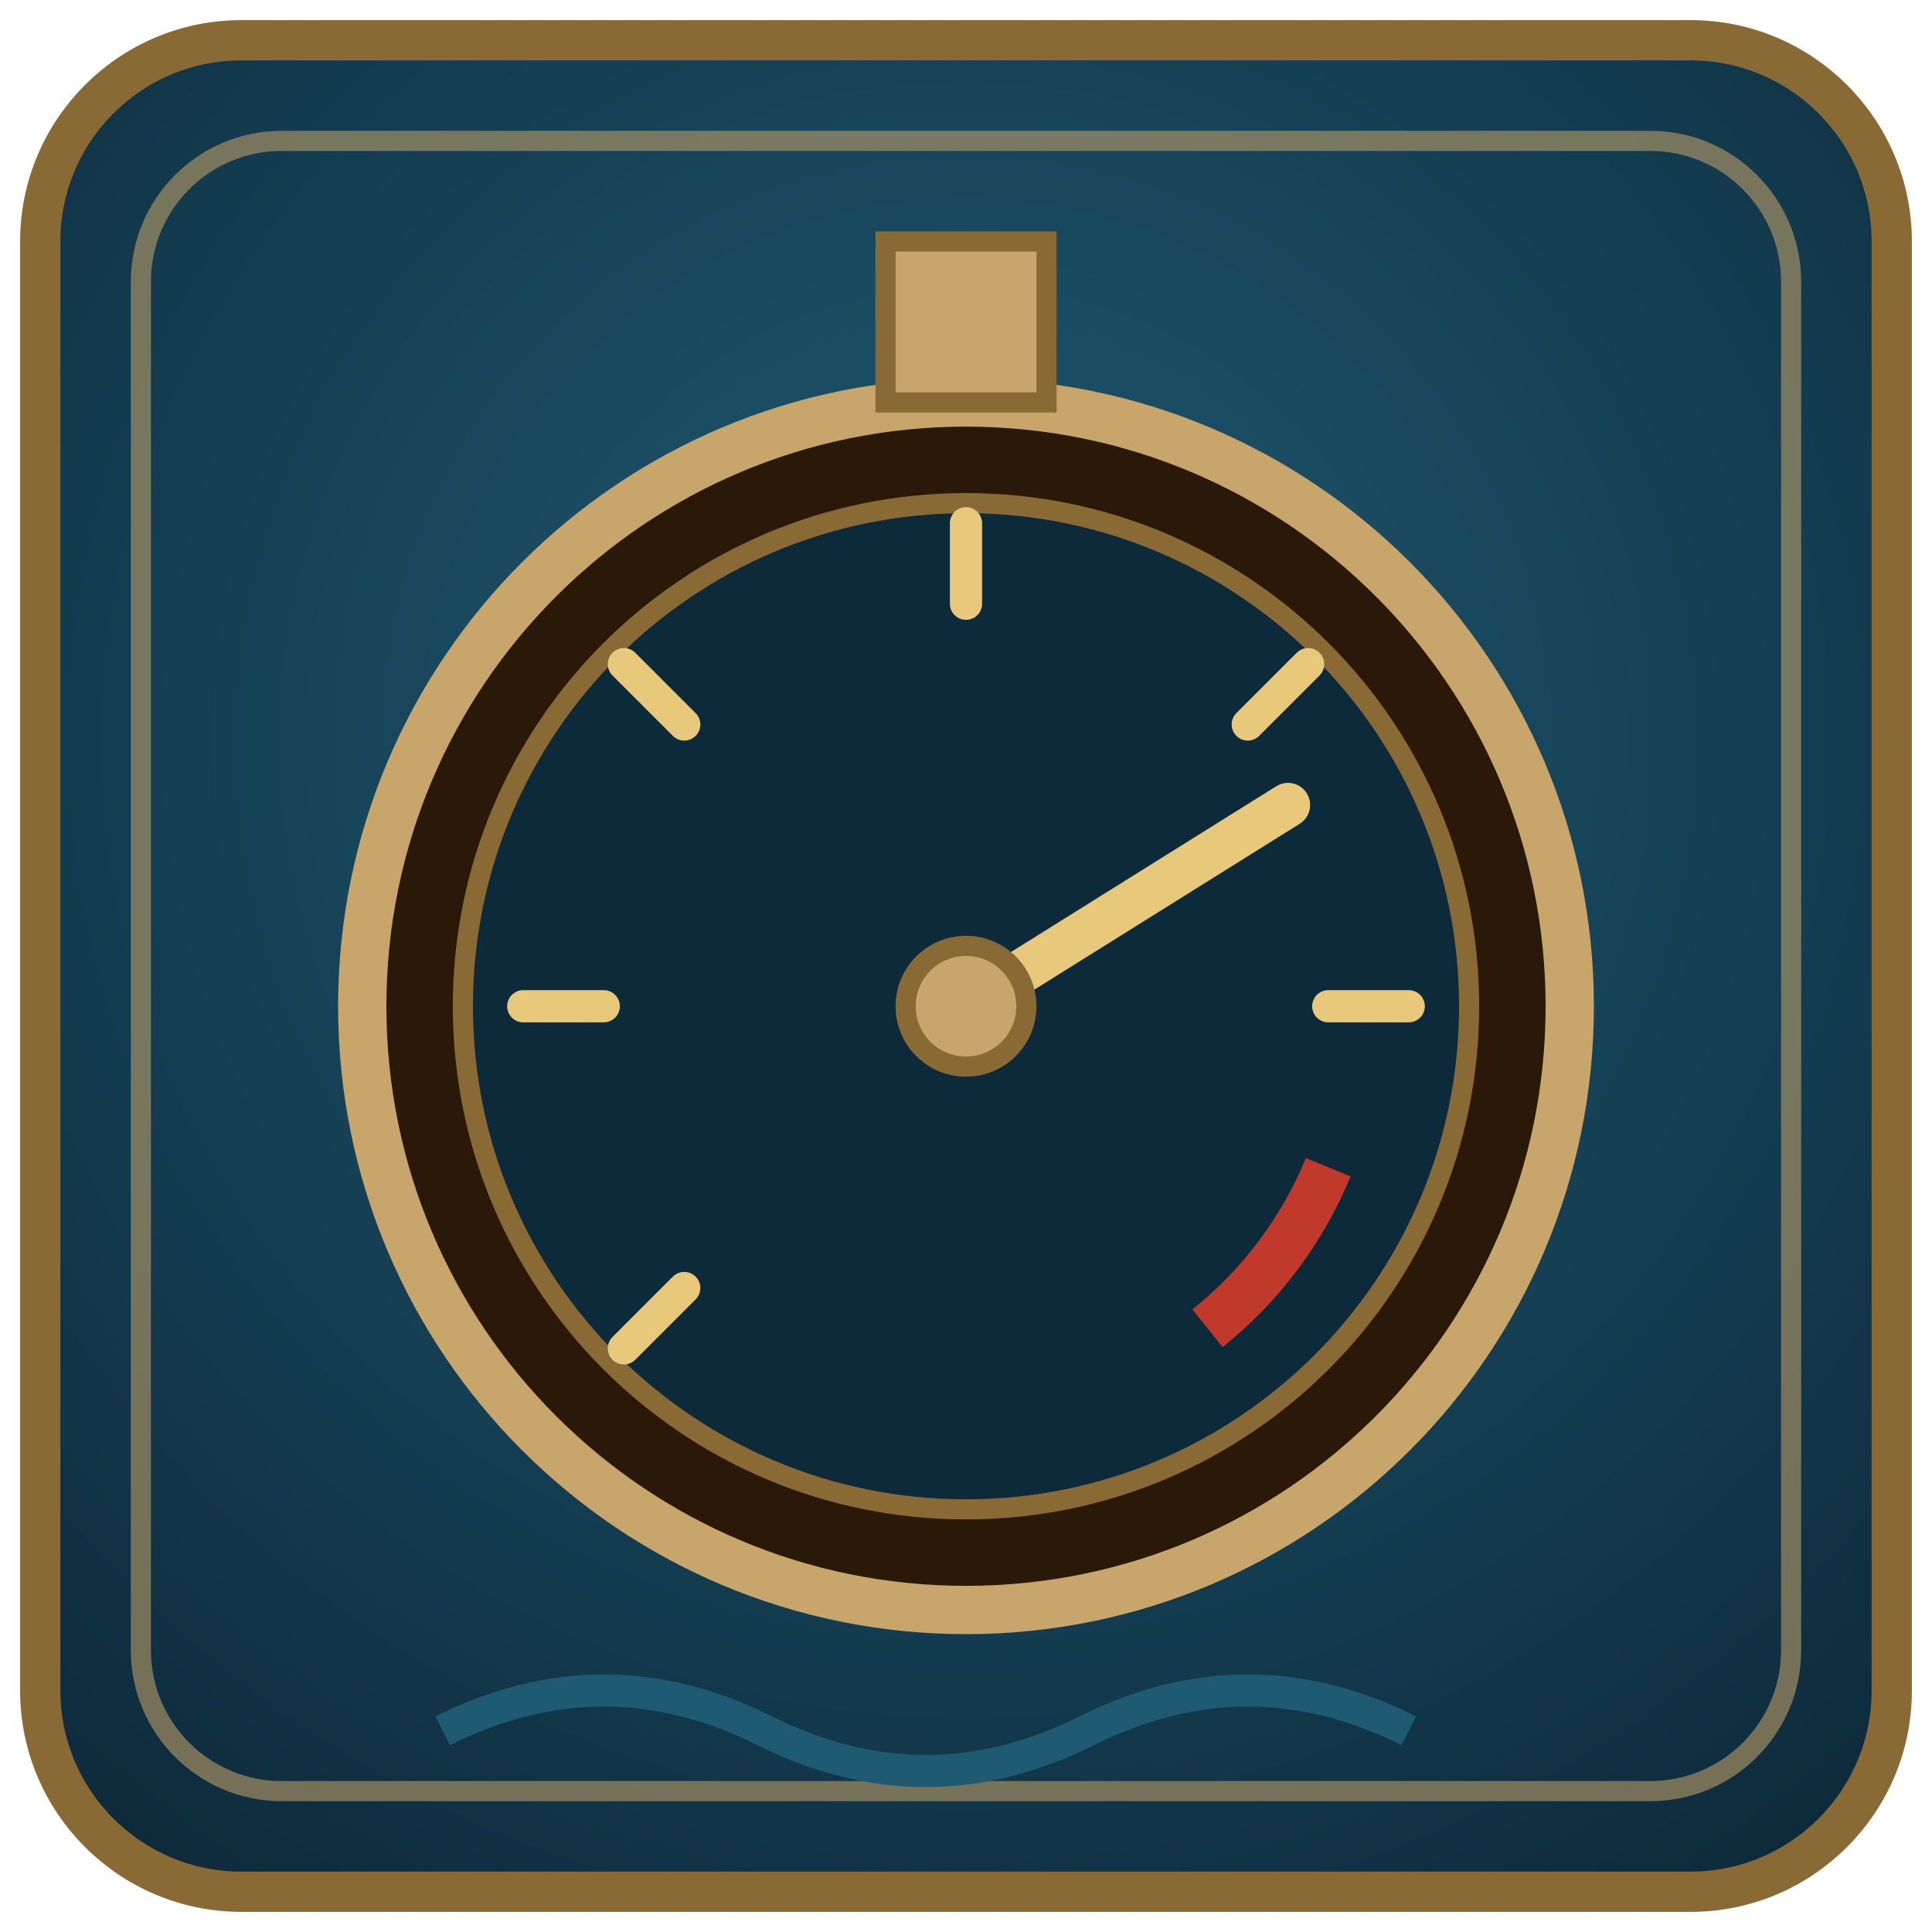
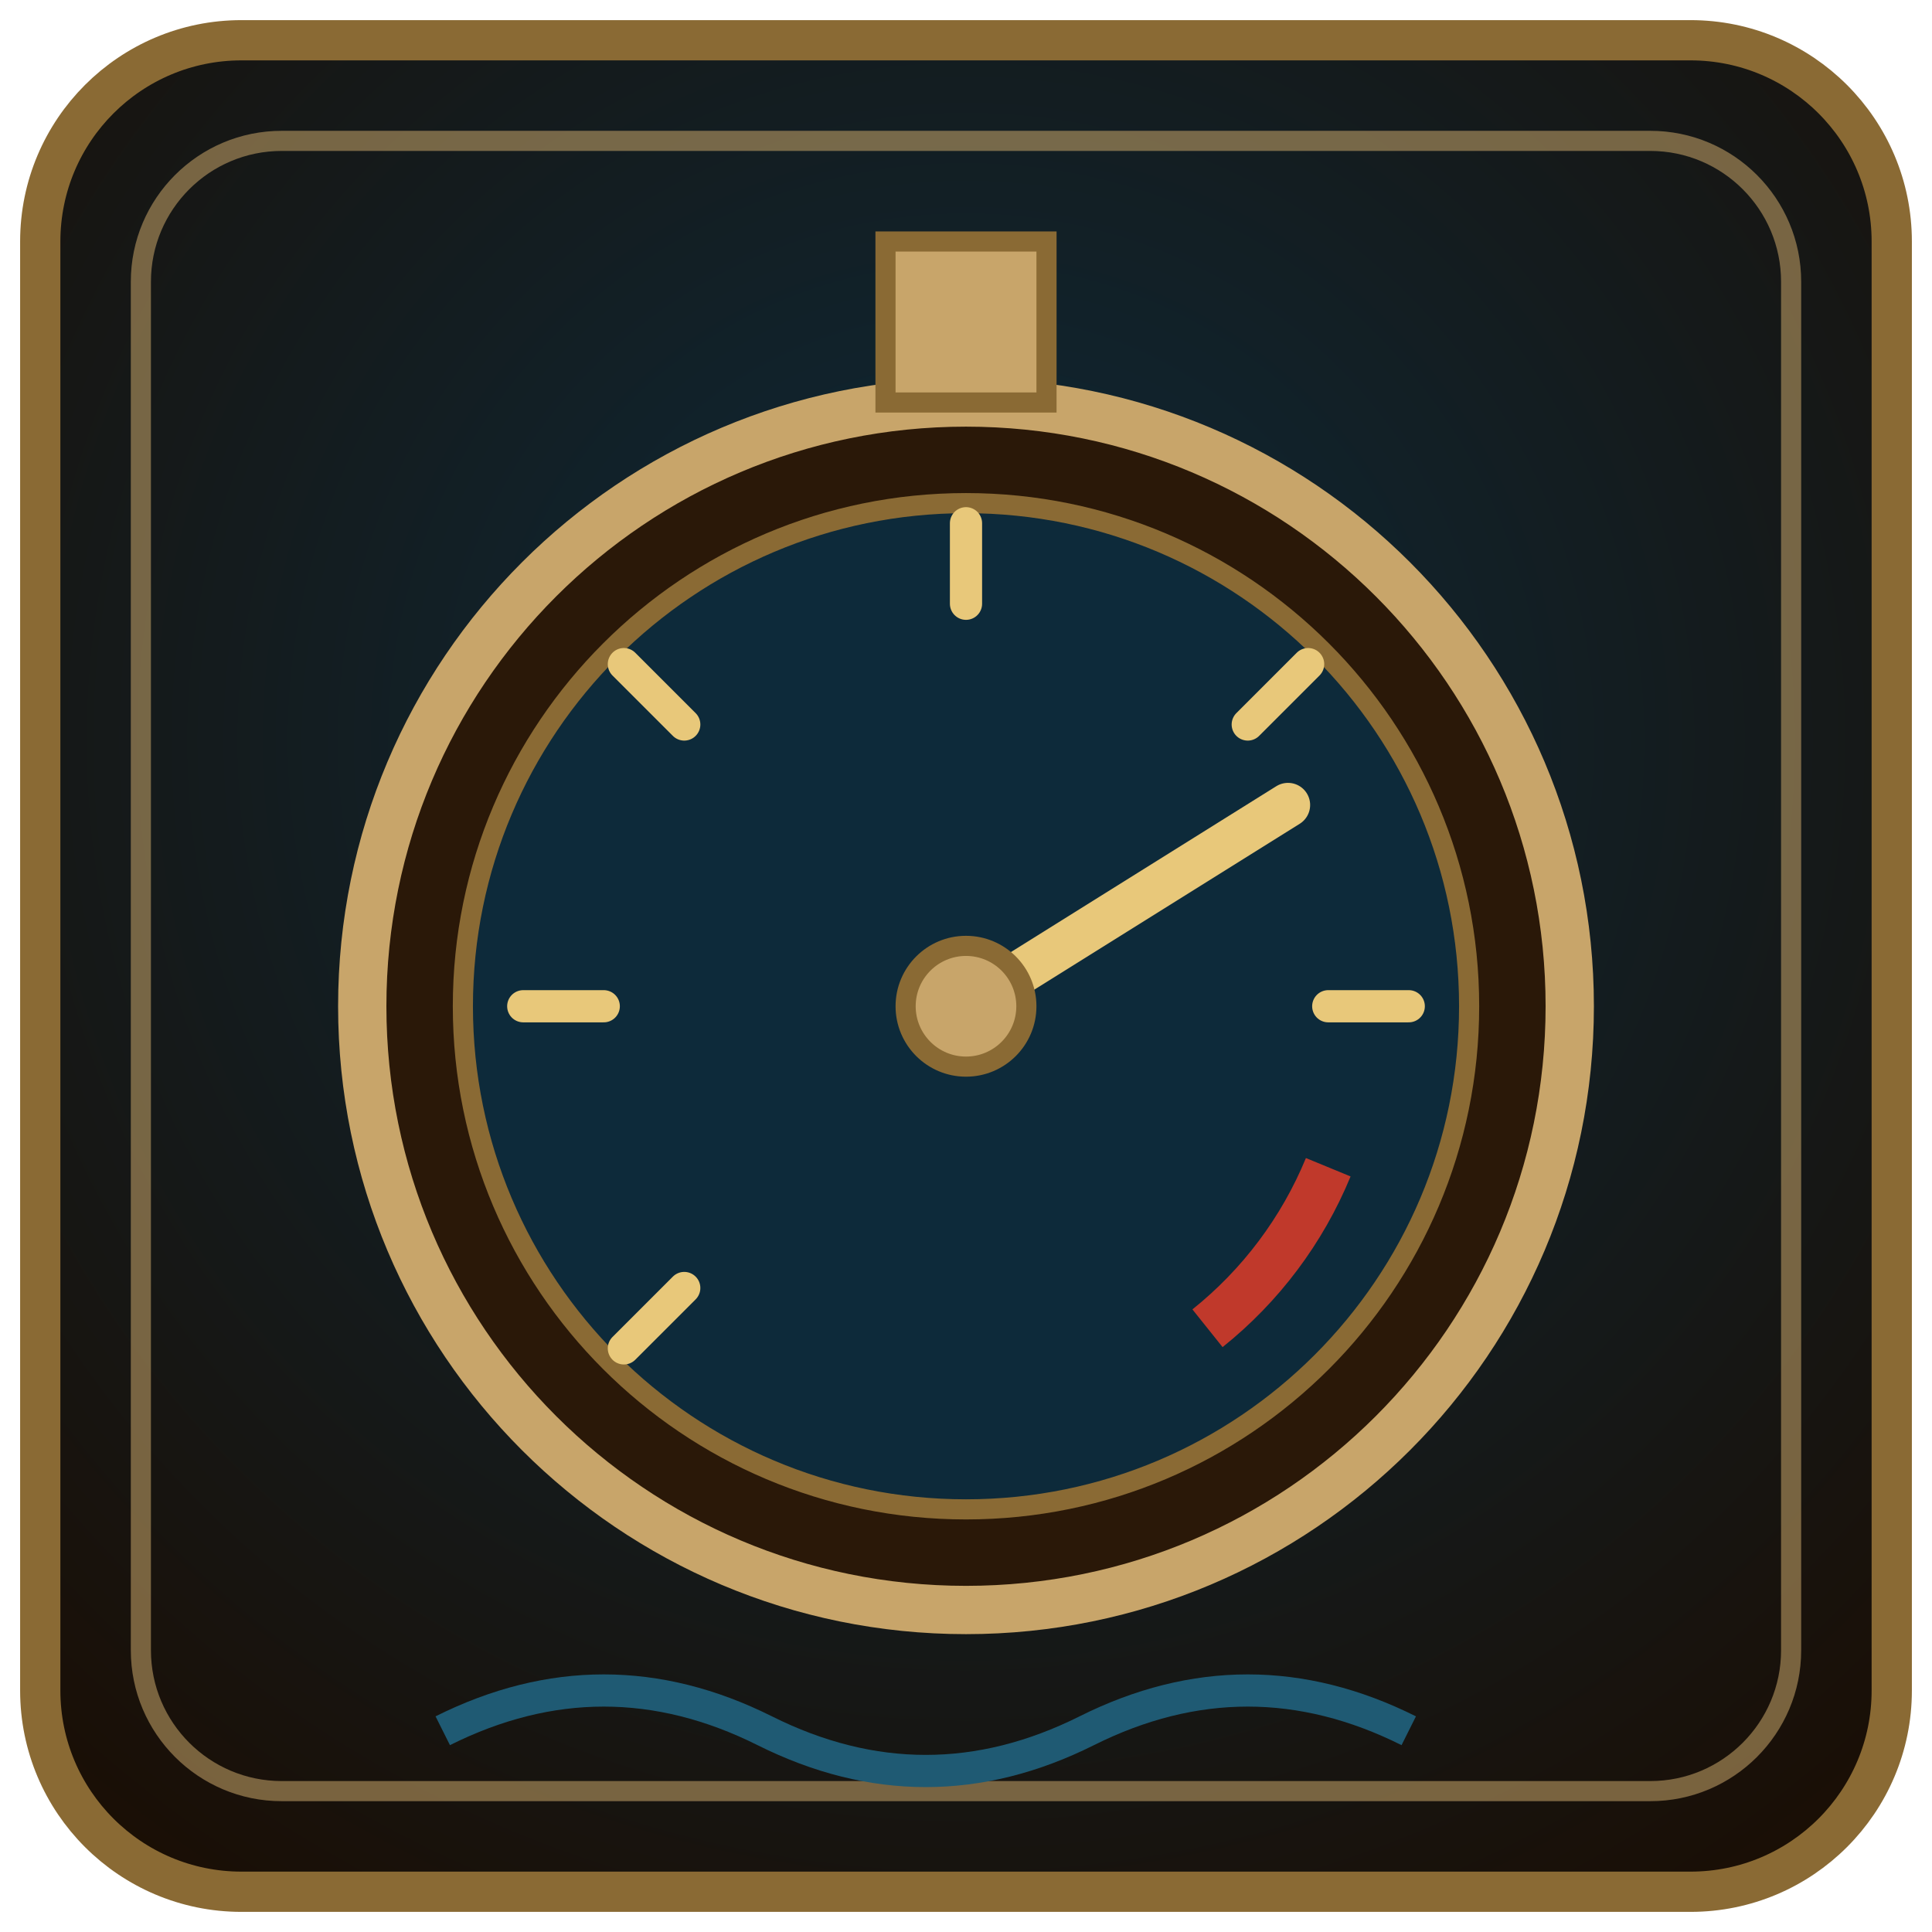
<svg xmlns="http://www.w3.org/2000/svg" viewBox="0 0 96 96" role="img" aria-label="Глубиномер — циферблат глубины">
  <defs>
    <radialGradient id="glubinomer-bg" cx="50%" cy="38%" r="75%">
-       <stop offset="0%" stop-color="#1f5a73" />
-       <stop offset="100%" stop-color="#0d2a3a" />
+       <stop offset="0%" stop-color="#0d2a3a" />
+       <stop offset="100%" stop-color="#1a0e04" />
    </radialGradient>
  </defs>
  <rect x="2" y="2" width="92" height="92" rx="10" fill="url(#glubinomer-bg)" stroke="#8a6a34" stroke-width="2" />
  <rect x="7" y="7" width="82" height="82" rx="7" fill="none" stroke="#c8a56a" stroke-width="1" opacity=".55" />
  <g>
    <circle cx="48" cy="50" r="30" fill="#2a1808" stroke="#c8a56a" stroke-width="2.4" />
    <circle cx="48" cy="50" r="25" fill="#0d2a3a" stroke="#8a6a34" stroke-width="1" />
    <rect x="44" y="12" width="8" height="8" fill="#c8a56a" stroke="#8a6a34" stroke-width="1" />
    <g stroke="#e8c87a" stroke-width="1.6" stroke-linecap="round">
      <path d="M31 67 l3 -3" />
      <path d="M26 50 h4" />
      <path d="M31 33 l3 3" />
      <path d="M48 26 v4" />
      <path d="M65 33 l-3 3" />
      <path d="M70 50 h-4" />
    </g>
    <path d="M66 58 A20 20 0 0 1 60 66" fill="none" stroke="#c0392b" stroke-width="2.4" />
    <path d="M48 50 L64 40" stroke="#e8c87a" stroke-width="2.2" stroke-linecap="round" />
    <circle cx="48" cy="50" r="3" fill="#c8a56a" stroke="#8a6a34" stroke-width="1" />
    <path d="M22 86 Q30 82 38 86 T54 86 T70 86" fill="none" stroke="#1f5a73" stroke-width="1.6" />
  </g>
</svg>
